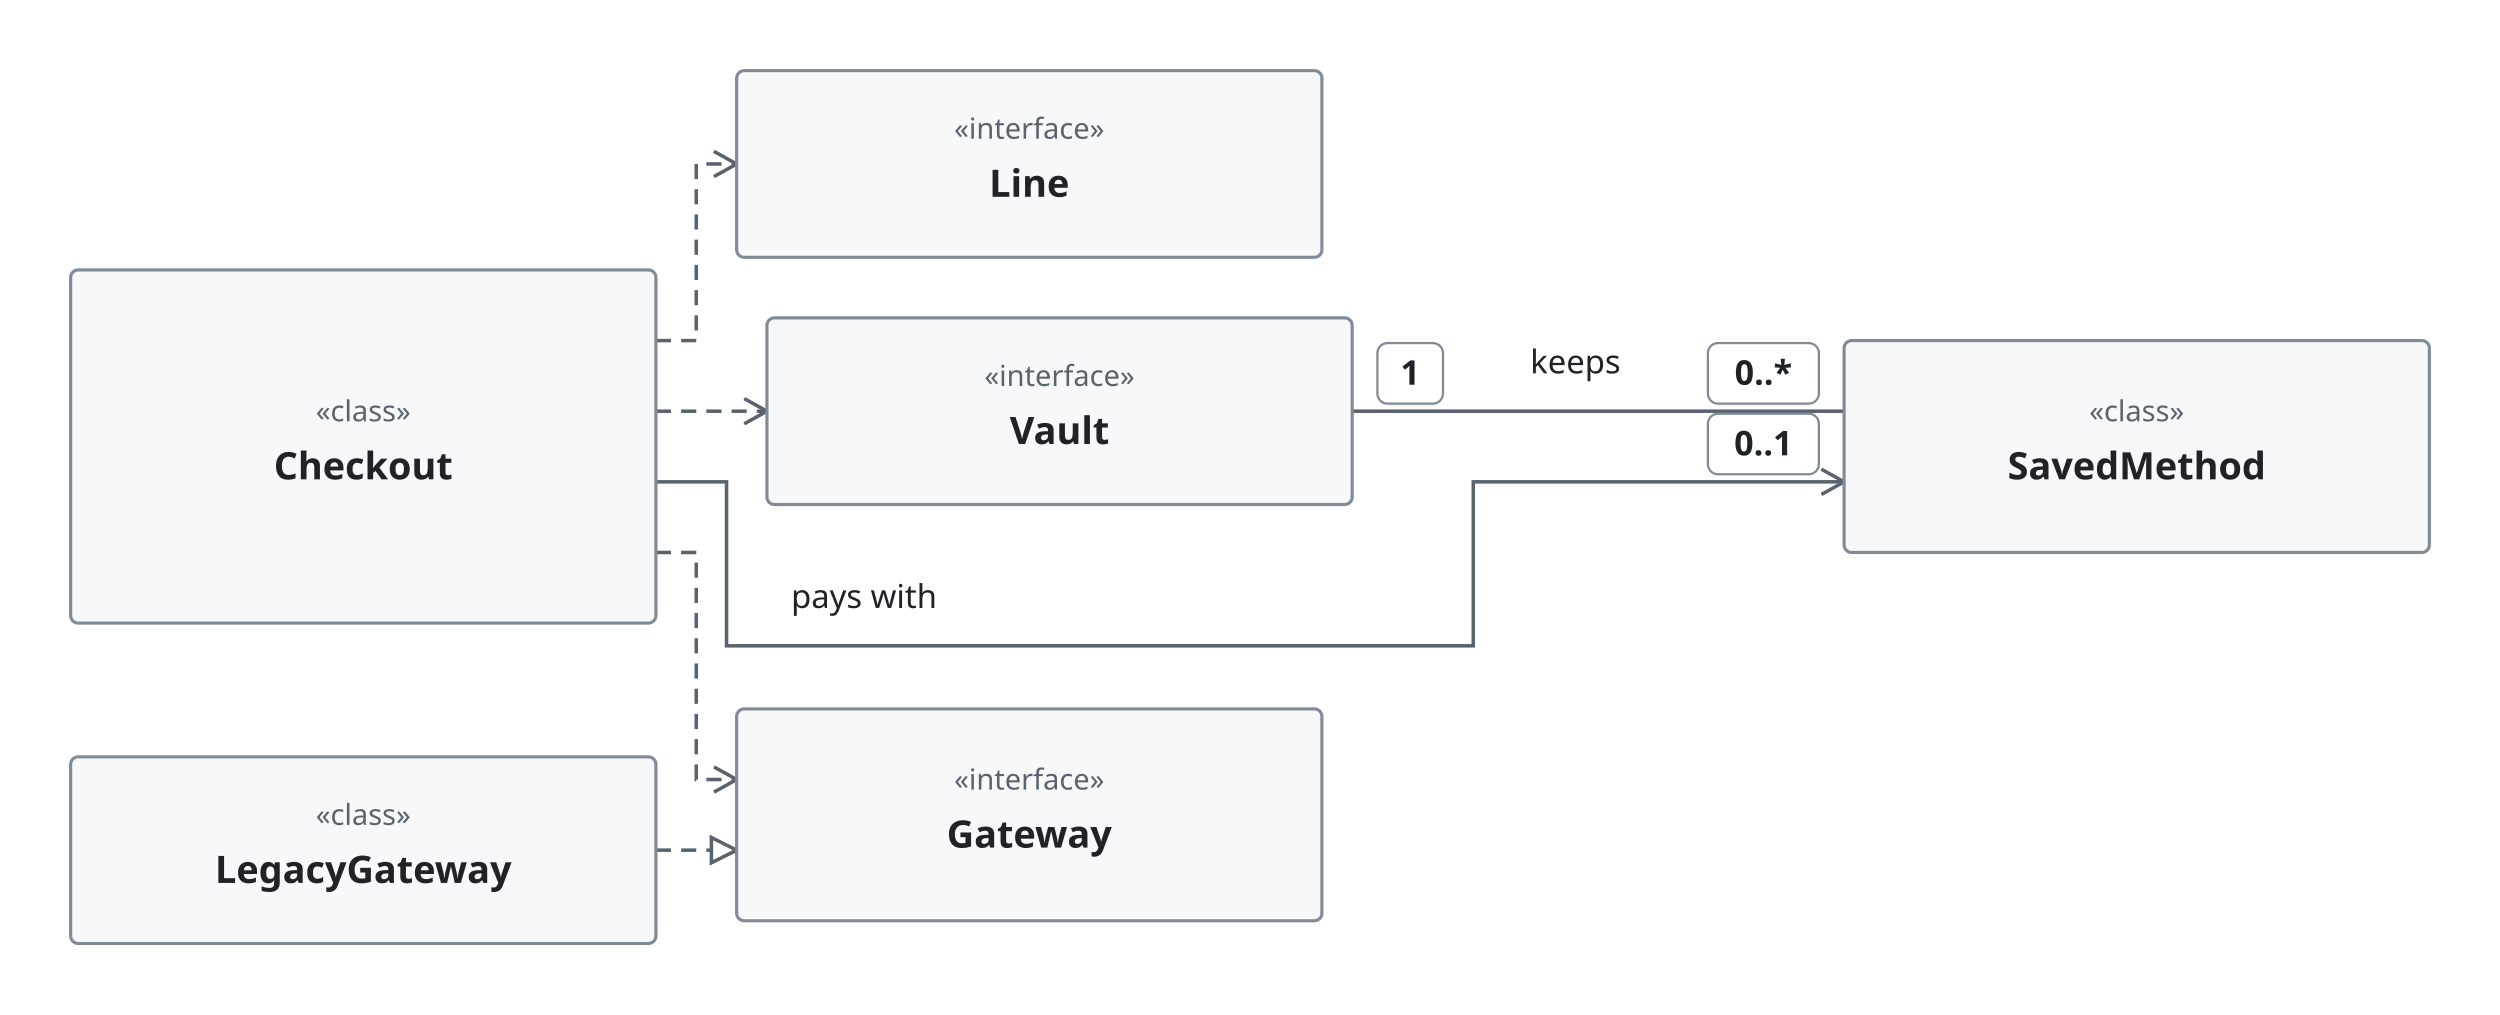
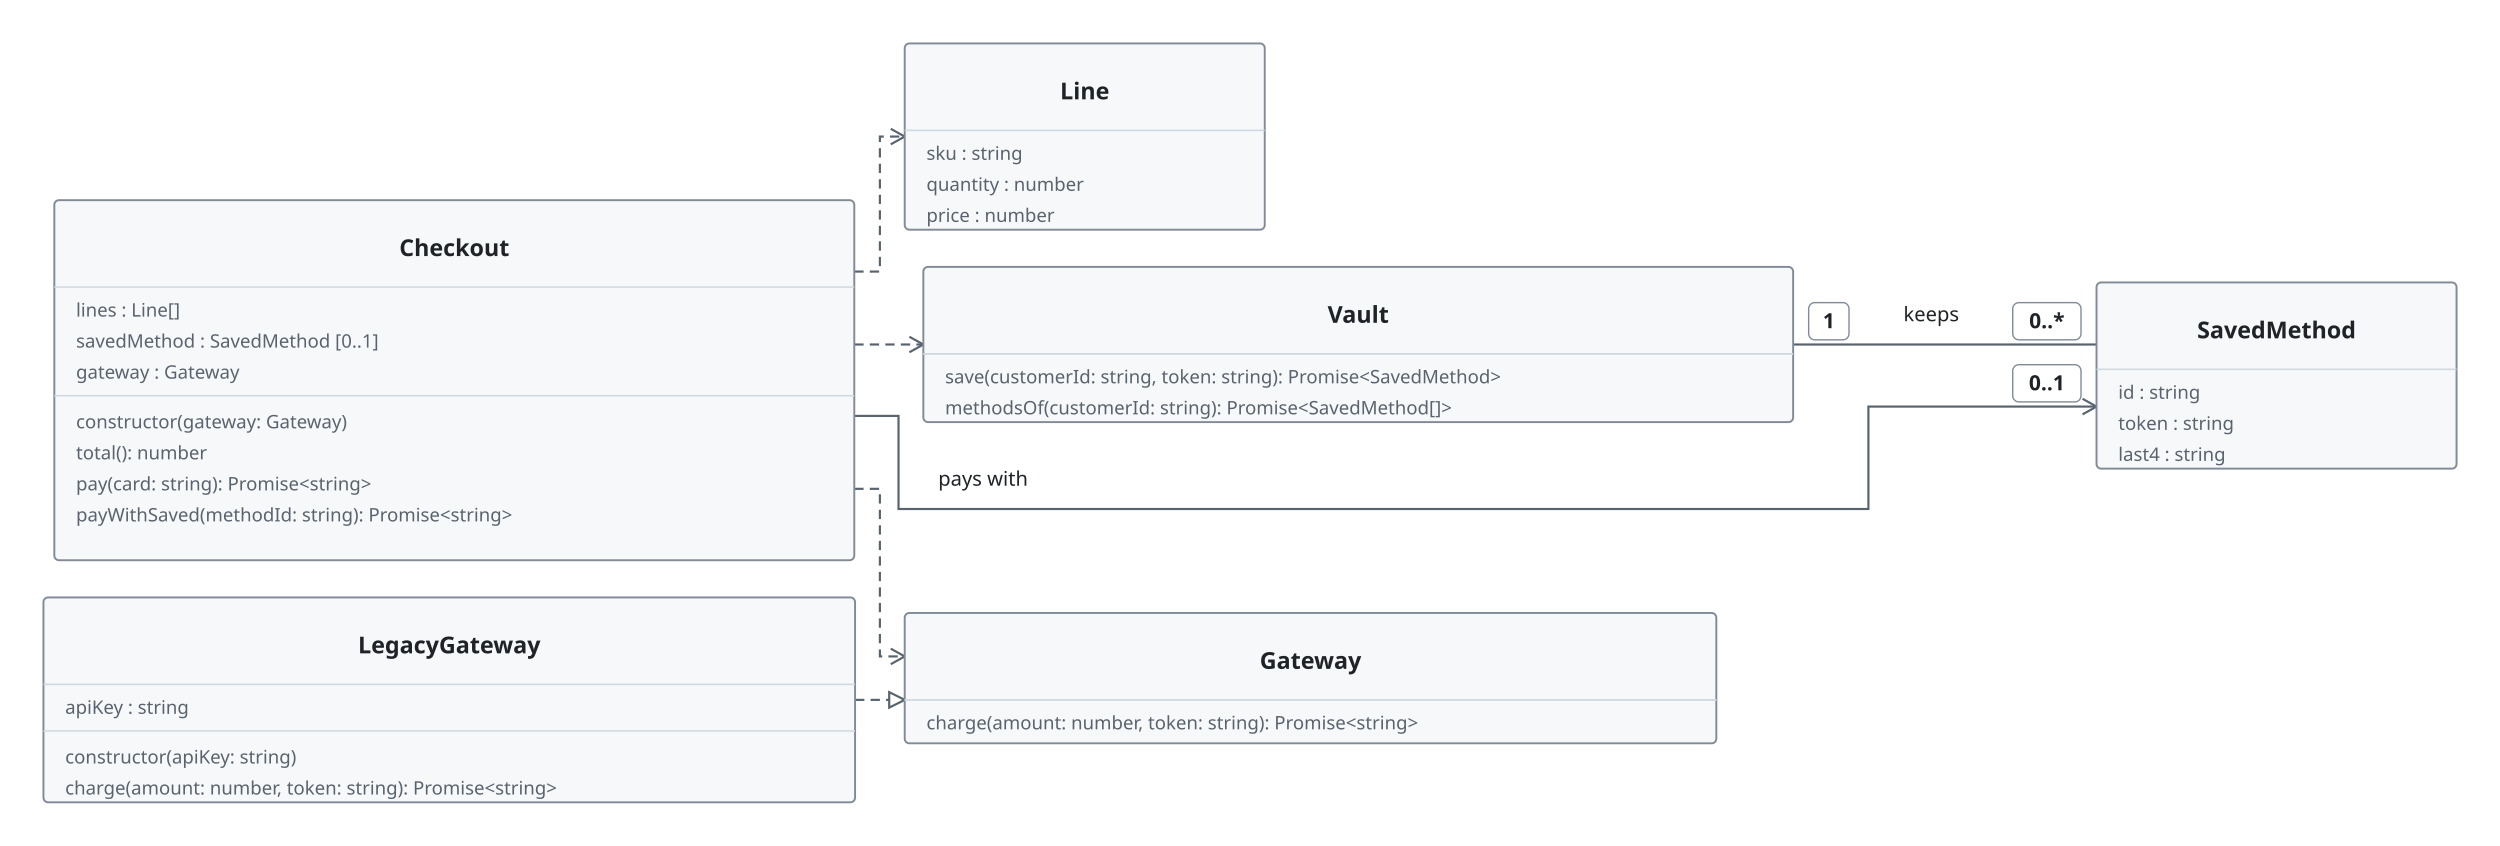
- <svg xmlns="http://www.w3.org/2000/svg" width="991" height="402" viewBox="0 0 991 402" role="img" aria-label="Saved payment methods" text-rendering="geometricPrecision" style="font-family:-apple-system,BlinkMacSystemFont,Segoe UI,Noto Sans,Helvetica,Arial,sans-serif">
+ <svg xmlns="http://www.w3.org/2000/svg" width="1611" height="545" viewBox="0 0 1611 545" role="img" aria-label="Saved payment methods" text-rendering="geometricPrecision" style="font-family:-apple-system,BlinkMacSystemFont,Segoe UI,Noto Sans,Helvetica,Arial,sans-serif">
  <defs>
    <marker id="inheritance-_R_0_-DEPENDENCY" markerWidth="12" markerHeight="12" refX="10" refY="6" orient="auto" markerUnits="userSpaceOnUse">
      <path d="M1 1 L10 6 L1 11" fill="none" stroke="var(--diagram-edge,#59636e)" stroke-width="1.4" />
    </marker>
    <marker id="inheritance-_R_0_-DEPENDENCY-active" markerWidth="12" markerHeight="12" refX="10" refY="6" orient="auto" markerUnits="userSpaceOnUse">
      <path d="M1 1 L10 6 L1 11" fill="none" stroke="var(--accent,#0969da)" stroke-width="1.4" />
    </marker>
    <marker id="inheritance-_R_0_-DEPENDENCY-primary" markerWidth="12" markerHeight="12" refX="10" refY="6" orient="auto" markerUnits="userSpaceOnUse">
      <path d="M1 1 L10 6 L1 11" fill="none" stroke="var(--diagram-selection,#9a6700)" stroke-width="1.4" />
    </marker>
    <marker id="inheritance-_R_0_-SHARED" markerWidth="15" markerHeight="12" refX="1" refY="6" orient="auto-start-reverse" markerUnits="userSpaceOnUse">
      <path d="M1 6 L7 1 L13 6 L7 11 Z" fill="var(--canvas,#ffffff)" stroke="var(--diagram-edge,#59636e)" stroke-width="1.4" />
    </marker>
    <marker id="inheritance-_R_0_-SHARED-active" markerWidth="15" markerHeight="12" refX="1" refY="6" orient="auto-start-reverse" markerUnits="userSpaceOnUse">
      <path d="M1 6 L7 1 L13 6 L7 11 Z" fill="var(--canvas,#ffffff)" stroke="var(--accent,#0969da)" stroke-width="1.4" />
    </marker>
    <marker id="inheritance-_R_0_-SHARED-primary" markerWidth="15" markerHeight="12" refX="1" refY="6" orient="auto-start-reverse" markerUnits="userSpaceOnUse">
      <path d="M1 6 L7 1 L13 6 L7 11 Z" fill="var(--canvas,#ffffff)" stroke="var(--diagram-selection,#9a6700)" stroke-width="1.4" />
    </marker>
    <marker id="inheritance-_R_0_-COMPOSITE" markerWidth="15" markerHeight="12" refX="1" refY="6" orient="auto-start-reverse" markerUnits="userSpaceOnUse">
      <path d="M1 6 L7 1 L13 6 L7 11 Z" fill="var(--diagram-edge,#59636e)" stroke="var(--diagram-edge,#59636e)" stroke-width="1.4" />
    </marker>
    <marker id="inheritance-_R_0_-COMPOSITE-active" markerWidth="15" markerHeight="12" refX="1" refY="6" orient="auto-start-reverse" markerUnits="userSpaceOnUse">
      <path d="M1 6 L7 1 L13 6 L7 11 Z" fill="var(--accent,#0969da)" stroke="var(--accent,#0969da)" stroke-width="1.4" />
    </marker>
    <marker id="inheritance-_R_0_-COMPOSITE-primary" markerWidth="15" markerHeight="12" refX="1" refY="6" orient="auto-start-reverse" markerUnits="userSpaceOnUse">
      <path d="M1 6 L7 1 L13 6 L7 11 Z" fill="var(--diagram-selection,#9a6700)" stroke="var(--diagram-selection,#9a6700)" stroke-width="1.4" />
    </marker>
    <marker id="inheritance-_R_0_" markerWidth="13" markerHeight="12" refX="11" refY="6" orient="auto" markerUnits="userSpaceOnUse">
      <path d="M1 1 L11 6 L1 11 Z" fill="var(--canvas,#ffffff)" stroke="var(--diagram-inheritance,#59636e)" stroke-width="1.4" />
    </marker>
    <marker id="inheritance-_R_0_-active" markerWidth="13" markerHeight="12" refX="11" refY="6" orient="auto" markerUnits="userSpaceOnUse">
      <path d="M1 1 L11 6 L1 11 Z" fill="var(--canvas,#ffffff)" stroke="var(--accent,#0969da)" stroke-width="1.4" />
    </marker>
    <marker id="inheritance-_R_0_-primary" markerWidth="13" markerHeight="12" refX="11" refY="6" orient="auto" markerUnits="userSpaceOnUse">
      <path d="M1 1 L11 6 L1 11 Z" fill="var(--canvas,#ffffff)" stroke="var(--diagram-selection,#9a6700)" stroke-width="1.4" />
    </marker>
  </defs>
  <g class="relation-routes">
    <g class="diagram-element edge relation-route generalization" data-edge="generalization:LegacyGateway:Gateway" data-element-kind="edge" data-element-id="generalization:LegacyGateway:Gateway" data-source="LegacyGateway" data-target="Gateway" aria-label="LegacyGateway implements Gateway">
      <g>
-         <path class="edge-path" d="M260 337 L292 337" fill="none" stroke="var(--diagram-inheritance,#59636e)" stroke-width="1.4" stroke-dasharray="6 4" marker-end="url(#inheritance-_R_0_)" />
+         <path class="edge-path" d="M551 451 L583 451" fill="none" stroke="var(--diagram-inheritance,#59636e)" stroke-width="1.4" stroke-dasharray="6 4" marker-end="url(#inheritance-_R_0_)" />
      </g>
    </g>
    <g class="diagram-element edge relation-route" data-edge="relation:Checkout:Gateway" data-element-kind="edge" data-element-id="relation:Checkout:Gateway" data-source="Checkout" data-target="Gateway" aria-label="Generalization: Checkout, Gateway">
      <g>
-         <path class="edge-path" d="M260 219 L276 219 L276 309 L292 309" fill="none" stroke="var(--diagram-edge,#59636e)" stroke-width="1.4" stroke-dasharray="6 4" marker-end="url(#inheritance-_R_0_-DEPENDENCY)" />
+         <path class="edge-path" d="M550.5 315 L567 315 L567 423 L583 423" fill="none" stroke="var(--diagram-edge,#59636e)" stroke-width="1.4" stroke-dasharray="6 4" marker-end="url(#inheritance-_R_0_-DEPENDENCY)" />
      </g>
    </g>
    <g class="diagram-element edge relation-route" data-edge="relation:Checkout:Line" data-element-kind="edge" data-element-id="relation:Checkout:Line" data-source="Checkout" data-target="Line" aria-label="Generalization: Checkout, Line">
      <g>
-         <path class="edge-path" d="M260 135 L276 135 L276 65 L292 65" fill="none" stroke="var(--diagram-edge,#59636e)" stroke-width="1.4" stroke-dasharray="6 4" marker-end="url(#inheritance-_R_0_-DEPENDENCY)" />
+         <path class="edge-path" d="M550.5 175 L567 175 L567 88 L583 88" fill="none" stroke="var(--diagram-edge,#59636e)" stroke-width="1.4" stroke-dasharray="6 4" marker-end="url(#inheritance-_R_0_-DEPENDENCY)" />
      </g>
    </g>
    <g class="diagram-element edge relation-route" data-edge="relation:Checkout:Vault" data-element-kind="edge" data-element-id="relation:Checkout:Vault" data-source="Checkout" data-target="Vault" aria-label="Generalization: Checkout, Vault">
      <g>
-         <path class="edge-path" d="M260 163 L304 163" fill="none" stroke="var(--diagram-edge,#59636e)" stroke-width="1.4" stroke-dasharray="6 4" marker-end="url(#inheritance-_R_0_-DEPENDENCY)" />
+         <path class="edge-path" d="M550.5 222 L595 222" fill="none" stroke="var(--diagram-edge,#59636e)" stroke-width="1.4" stroke-dasharray="6 4" marker-end="url(#inheritance-_R_0_-DEPENDENCY)" />
      </g>
    </g>
    <g class="diagram-element edge relation-route" data-edge="relation:Checkout:SavedMethod:pays%20with" data-element-kind="edge" data-element-id="relation:Checkout:SavedMethod:pays%20with" data-source="Checkout" data-target="SavedMethod" aria-label="pays with: Checkout, SavedMethod (0..1)">
      <g>
-         <path class="edge-path" d="M260 191 L288 191 L288 256 L584 256 L584 191 L731 191" fill="none" stroke="var(--diagram-edge,#59636e)" stroke-width="1.4" marker-end="url(#inheritance-_R_0_-DEPENDENCY)" />
+         <path class="edge-path" d="M550.5 268 L579 268 L579 328 L1204 328 L1204 262 L1351 262" fill="none" stroke="var(--diagram-edge,#59636e)" stroke-width="1.4" marker-end="url(#inheritance-_R_0_-DEPENDENCY)" />
      </g>
    </g>
    <g class="diagram-element edge relation-route" data-edge="relation:Vault:SavedMethod:keeps" data-element-kind="edge" data-element-id="relation:Vault:SavedMethod:keeps" data-source="Vault" data-target="SavedMethod" aria-label="keeps: Vault (1), SavedMethod (0..*)">
      <g>
-         <path class="edge-path" d="M536 163 L731 163" fill="none" stroke="var(--diagram-edge,#59636e)" stroke-width="1.4" marker-start="url(#inheritance-_R_0_-COMPOSITE)" />
+         <path class="edge-path" d="M1155.5 222 L1351 222" fill="none" stroke="var(--diagram-edge,#59636e)" stroke-width="1.4" marker-start="url(#inheritance-_R_0_-COMPOSITE)" />
      </g>
    </g>
  </g>
  <g class="relation-label-layer">
    <g class="diagram-element edge relation-labels" data-edge="relation:Checkout:SavedMethod:pays%20with" data-element-kind="edge" data-element-id="relation:Checkout:SavedMethod:pays%20with" aria-hidden="true">
-       <g class="edge-label" transform="translate(304 224)">
+       <g class="edge-label" transform="translate(595 296)">
        <rect width="77" height="25" rx="3" fill="var(--canvas,#ffffff)" />
        <text x="38.5" text-anchor="middle" fill="var(--diagram-label,#1f2328)" font-size="13">
          <tspan x="38.5" y="17">pays with</tspan>
        </text>
      </g>
-       <g class="edge-label" transform="translate(677 164)">
+       <g class="edge-label" transform="translate(1297 235)">
        <g class="multiplicity" data-end="target" data-node-id="SavedMethod">
          <rect width="44" height="24" rx="4" fill="var(--canvas,#ffffff)" stroke="var(--diagram-border,#818b98)" stroke-width="0.9" />
          <text x="22" y="16.5" text-anchor="middle" fill="var(--text,#1f2328)" font-size="13.5" font-weight="650">0..1</text>
        </g>
      </g>
    </g>
    <g class="diagram-element edge relation-labels" data-edge="relation:Vault:SavedMethod:keeps" data-element-kind="edge" data-element-id="relation:Vault:SavedMethod:keeps" aria-hidden="true">
-       <g class="edge-label" transform="translate(600 131)">
+       <g class="edge-label" transform="translate(1220 190)">
        <rect width="49" height="25" rx="3" fill="var(--canvas,#ffffff)" />
        <text x="24.5" text-anchor="middle" fill="var(--diagram-label,#1f2328)" font-size="13">
          <tspan x="24.5" y="17">keeps</tspan>
        </text>
      </g>
-       <g class="edge-label" transform="translate(546 136)">
+       <g class="edge-label" transform="translate(1165.5 195)">
        <g class="multiplicity" data-end="source" data-node-id="Vault">
          <rect width="26" height="24" rx="4" fill="var(--canvas,#ffffff)" stroke="var(--diagram-border,#818b98)" stroke-width="0.9" />
          <text x="13" y="16.5" text-anchor="middle" fill="var(--text,#1f2328)" font-size="13.5" font-weight="650">1</text>
        </g>
      </g>
-       <g class="edge-label" transform="translate(677 136)">
+       <g class="edge-label" transform="translate(1297 195)">
        <g class="multiplicity" data-end="target" data-node-id="SavedMethod">
          <rect width="44" height="24" rx="4" fill="var(--canvas,#ffffff)" stroke="var(--diagram-border,#818b98)" stroke-width="0.9" />
          <text x="22" y="16.5" text-anchor="middle" fill="var(--text,#1f2328)" font-size="13.5" font-weight="650">0..*</text>
        </g>
      </g>
    </g>
  </g>
  <g class="node-layer">
-     <g id="node-Checkout" class="diagram-element node" data-name="Checkout" data-node-id="Checkout" data-element-kind="node" data-element-id="Checkout" aria-label="Checkout" transform="translate(28 107)">
-       <rect class="node-box" width="232" height="140" rx="3" fill="var(--surface,#f6f8fa)" stroke="var(--diagram-border,#818b98)" stroke-width="1.25" vector-effect="non-scaling-stroke" />
-       <text x="116" y="60" text-anchor="middle" fill="var(--diagram-muted,#59636e)" font-size="11.5">«class»</text>
-       <text x="116" y="83" text-anchor="middle" fill="var(--text,#1f2328)" font-size="15" font-weight="600">Checkout</text>
+     <g id="node-Checkout" class="diagram-element node" data-name="Checkout" data-node-id="Checkout" data-element-kind="node" data-element-id="Checkout" aria-label="Checkout" transform="translate(35 129)">
+       <rect class="node-box" width="515.5" height="232" rx="3" fill="var(--surface,#f6f8fa)" stroke="var(--diagram-border,#818b98)" stroke-width="1.25" vector-effect="non-scaling-stroke" />
+       <text x="257.75" y="36" text-anchor="middle" fill="var(--text,#1f2328)" font-size="15" font-weight="600">Checkout</text>
+       <path d="M0 56 H515.5" stroke="var(--diagram-divider,#d1d9e0)" />
+       <g class="attributes" fill="var(--diagram-attribute,#59636e)" font-size="12">
+         <text x="14" y="75">lines : Line[]</text>
+         <text x="14" y="95">savedMethod : SavedMethod [0..1]</text>
+         <text x="14" y="115">gateway : Gateway</text>
+       </g>
+       <path d="M0 126 H515.5" stroke="var(--diagram-divider,#d1d9e0)" />
+       <g class="methods" fill="var(--diagram-attribute,#59636e)" font-size="12">
+         <text x="14" y="147">constructor(gateway: Gateway)</text>
+         <text x="14" y="167">total(): number</text>
+         <text x="14" y="187">pay(card: string): Promise&lt;string&gt;</text>
+         <text x="14" y="207">payWithSaved(methodId: string): Promise&lt;string&gt;</text>
+       </g>
    </g>
-     <g id="node-Gateway" class="diagram-element node" data-name="Gateway" data-node-id="Gateway" data-element-kind="node" data-element-id="Gateway" aria-label="Gateway" transform="translate(292 281)">
-       <rect class="node-box" width="232" height="84" rx="3" fill="var(--surface,#f6f8fa)" stroke="var(--diagram-border,#818b98)" stroke-width="1.25" vector-effect="non-scaling-stroke" />
-       <text x="116" y="32" text-anchor="middle" fill="var(--diagram-muted,#59636e)" font-size="11.5">«interface»</text>
-       <text x="116" y="55" text-anchor="middle" fill="var(--text,#1f2328)" font-size="15" font-weight="600">Gateway</text>
+     <g id="node-Gateway" class="diagram-element node" data-name="Gateway" data-node-id="Gateway" data-element-kind="node" data-element-id="Gateway" aria-label="Gateway" transform="translate(583 395)">
+       <rect class="node-box" width="523" height="84" rx="3" fill="var(--surface,#f6f8fa)" stroke="var(--diagram-border,#818b98)" stroke-width="1.25" vector-effect="non-scaling-stroke" />
+       <text x="261.5" y="36" text-anchor="middle" fill="var(--text,#1f2328)" font-size="15" font-weight="600">Gateway</text>
+       <path d="M0 56 H523" stroke="var(--diagram-divider,#d1d9e0)" />
+       <g class="attributes" fill="var(--diagram-attribute,#59636e)" font-size="12" />
+       <path d="M0 56 H523" stroke="var(--diagram-divider,#d1d9e0)" />
+       <g class="methods" fill="var(--diagram-attribute,#59636e)" font-size="12">
+         <text x="14" y="75">charge(amount: number, token: string): Promise&lt;string&gt;</text>
+       </g>
    </g>
-     <g id="node-LegacyGateway" class="diagram-element node" data-name="LegacyGateway" data-node-id="LegacyGateway" data-element-kind="node" data-element-id="LegacyGateway" aria-label="LegacyGateway" transform="translate(28 300)">
-       <rect class="node-box" width="232" height="74" rx="3" fill="var(--surface,#f6f8fa)" stroke="var(--diagram-border,#818b98)" stroke-width="1.25" vector-effect="non-scaling-stroke" />
-       <text x="116" y="27" text-anchor="middle" fill="var(--diagram-muted,#59636e)" font-size="11.5">«class»</text>
-       <text x="116" y="50" text-anchor="middle" fill="var(--text,#1f2328)" font-size="15" font-weight="600">LegacyGateway</text>
+     <g id="node-LegacyGateway" class="diagram-element node" data-name="LegacyGateway" data-node-id="LegacyGateway" data-element-kind="node" data-element-id="LegacyGateway" aria-label="LegacyGateway" transform="translate(28 385)">
+       <rect class="node-box" width="523" height="132" rx="3" fill="var(--surface,#f6f8fa)" stroke="var(--diagram-border,#818b98)" stroke-width="1.25" vector-effect="non-scaling-stroke" />
+       <text x="261.5" y="36" text-anchor="middle" fill="var(--text,#1f2328)" font-size="15" font-weight="600">LegacyGateway</text>
+       <path d="M0 56 H523" stroke="var(--diagram-divider,#d1d9e0)" />
+       <g class="attributes" fill="var(--diagram-attribute,#59636e)" font-size="12">
+         <text x="14" y="75">apiKey : string</text>
+       </g>
+       <path d="M0 86 H523" stroke="var(--diagram-divider,#d1d9e0)" />
+       <g class="methods" fill="var(--diagram-attribute,#59636e)" font-size="12">
+         <text x="14" y="107">constructor(apiKey: string)</text>
+         <text x="14" y="127">charge(amount: number, token: string): Promise&lt;string&gt;</text>
+       </g>
    </g>
-     <g id="node-Line" class="diagram-element node" data-name="Line" data-node-id="Line" data-element-kind="node" data-element-id="Line" aria-label="Line" transform="translate(292 28)">
-       <rect class="node-box" width="232" height="74" rx="3" fill="var(--surface,#f6f8fa)" stroke="var(--diagram-border,#818b98)" stroke-width="1.25" vector-effect="non-scaling-stroke" />
-       <text x="116" y="27" text-anchor="middle" fill="var(--diagram-muted,#59636e)" font-size="11.5">«interface»</text>
-       <text x="116" y="50" text-anchor="middle" fill="var(--text,#1f2328)" font-size="15" font-weight="600">Line</text>
+     <g id="node-Line" class="diagram-element node" data-name="Line" data-node-id="Line" data-element-kind="node" data-element-id="Line" aria-label="Line" transform="translate(583 28)">
+       <rect class="node-box" width="232" height="120" rx="3" fill="var(--surface,#f6f8fa)" stroke="var(--diagram-border,#818b98)" stroke-width="1.25" vector-effect="non-scaling-stroke" />
+       <text x="116" y="36" text-anchor="middle" fill="var(--text,#1f2328)" font-size="15" font-weight="600">Line</text>
+       <path d="M0 56 H232" stroke="var(--diagram-divider,#d1d9e0)" />
+       <g class="attributes" fill="var(--diagram-attribute,#59636e)" font-size="12">
+         <text x="14" y="75">sku : string</text>
+         <text x="14" y="95">quantity : number</text>
+         <text x="14" y="115">price : number</text>
+       </g>
    </g>
-     <g id="node-Vault" class="diagram-element node" data-name="Vault" data-node-id="Vault" data-element-kind="node" data-element-id="Vault" aria-label="Vault" transform="translate(304 126)">
-       <rect class="node-box" width="232" height="74" rx="3" fill="var(--surface,#f6f8fa)" stroke="var(--diagram-border,#818b98)" stroke-width="1.25" vector-effect="non-scaling-stroke" />
-       <text x="116" y="27" text-anchor="middle" fill="var(--diagram-muted,#59636e)" font-size="11.5">«interface»</text>
-       <text x="116" y="50" text-anchor="middle" fill="var(--text,#1f2328)" font-size="15" font-weight="600">Vault</text>
+     <g id="node-Vault" class="diagram-element node" data-name="Vault" data-node-id="Vault" data-element-kind="node" data-element-id="Vault" aria-label="Vault" transform="translate(595 172)">
+       <rect class="node-box" width="560.5" height="100" rx="3" fill="var(--surface,#f6f8fa)" stroke="var(--diagram-border,#818b98)" stroke-width="1.25" vector-effect="non-scaling-stroke" />
+       <text x="280.25" y="36" text-anchor="middle" fill="var(--text,#1f2328)" font-size="15" font-weight="600">Vault</text>
+       <path d="M0 56 H560.5" stroke="var(--diagram-divider,#d1d9e0)" />
+       <g class="attributes" fill="var(--diagram-attribute,#59636e)" font-size="12" />
+       <path d="M0 56 H560.5" stroke="var(--diagram-divider,#d1d9e0)" />
+       <g class="methods" fill="var(--diagram-attribute,#59636e)" font-size="12">
+         <text x="14" y="75">save(customerId: string, token: string): Promise&lt;SavedMethod&gt;</text>
+         <text x="14" y="95">methodsOf(customerId: string): Promise&lt;SavedMethod[]&gt;</text>
+       </g>
    </g>
-     <g id="node-SavedMethod" class="diagram-element node" data-name="SavedMethod" data-node-id="SavedMethod" data-element-kind="node" data-element-id="SavedMethod" aria-label="SavedMethod" transform="translate(731 135)">
-       <rect class="node-box" width="232" height="84" rx="3" fill="var(--surface,#f6f8fa)" stroke="var(--diagram-border,#818b98)" stroke-width="1.25" vector-effect="non-scaling-stroke" />
-       <text x="116" y="32" text-anchor="middle" fill="var(--diagram-muted,#59636e)" font-size="11.5">«class»</text>
-       <text x="116" y="55" text-anchor="middle" fill="var(--text,#1f2328)" font-size="15" font-weight="600">SavedMethod</text>
+     <g id="node-SavedMethod" class="diagram-element node" data-name="SavedMethod" data-node-id="SavedMethod" data-element-kind="node" data-element-id="SavedMethod" aria-label="SavedMethod" transform="translate(1351 182)">
+       <rect class="node-box" width="232" height="120" rx="3" fill="var(--surface,#f6f8fa)" stroke="var(--diagram-border,#818b98)" stroke-width="1.25" vector-effect="non-scaling-stroke" />
+       <text x="116" y="36" text-anchor="middle" fill="var(--text,#1f2328)" font-size="15" font-weight="600">SavedMethod</text>
+       <path d="M0 56 H232" stroke="var(--diagram-divider,#d1d9e0)" />
+       <g class="attributes" fill="var(--diagram-attribute,#59636e)" font-size="12">
+         <text x="14" y="75">id : string</text>
+         <text x="14" y="95">token : string</text>
+         <text x="14" y="115">last4 : string</text>
+       </g>
    </g>
  </g>
</svg>
